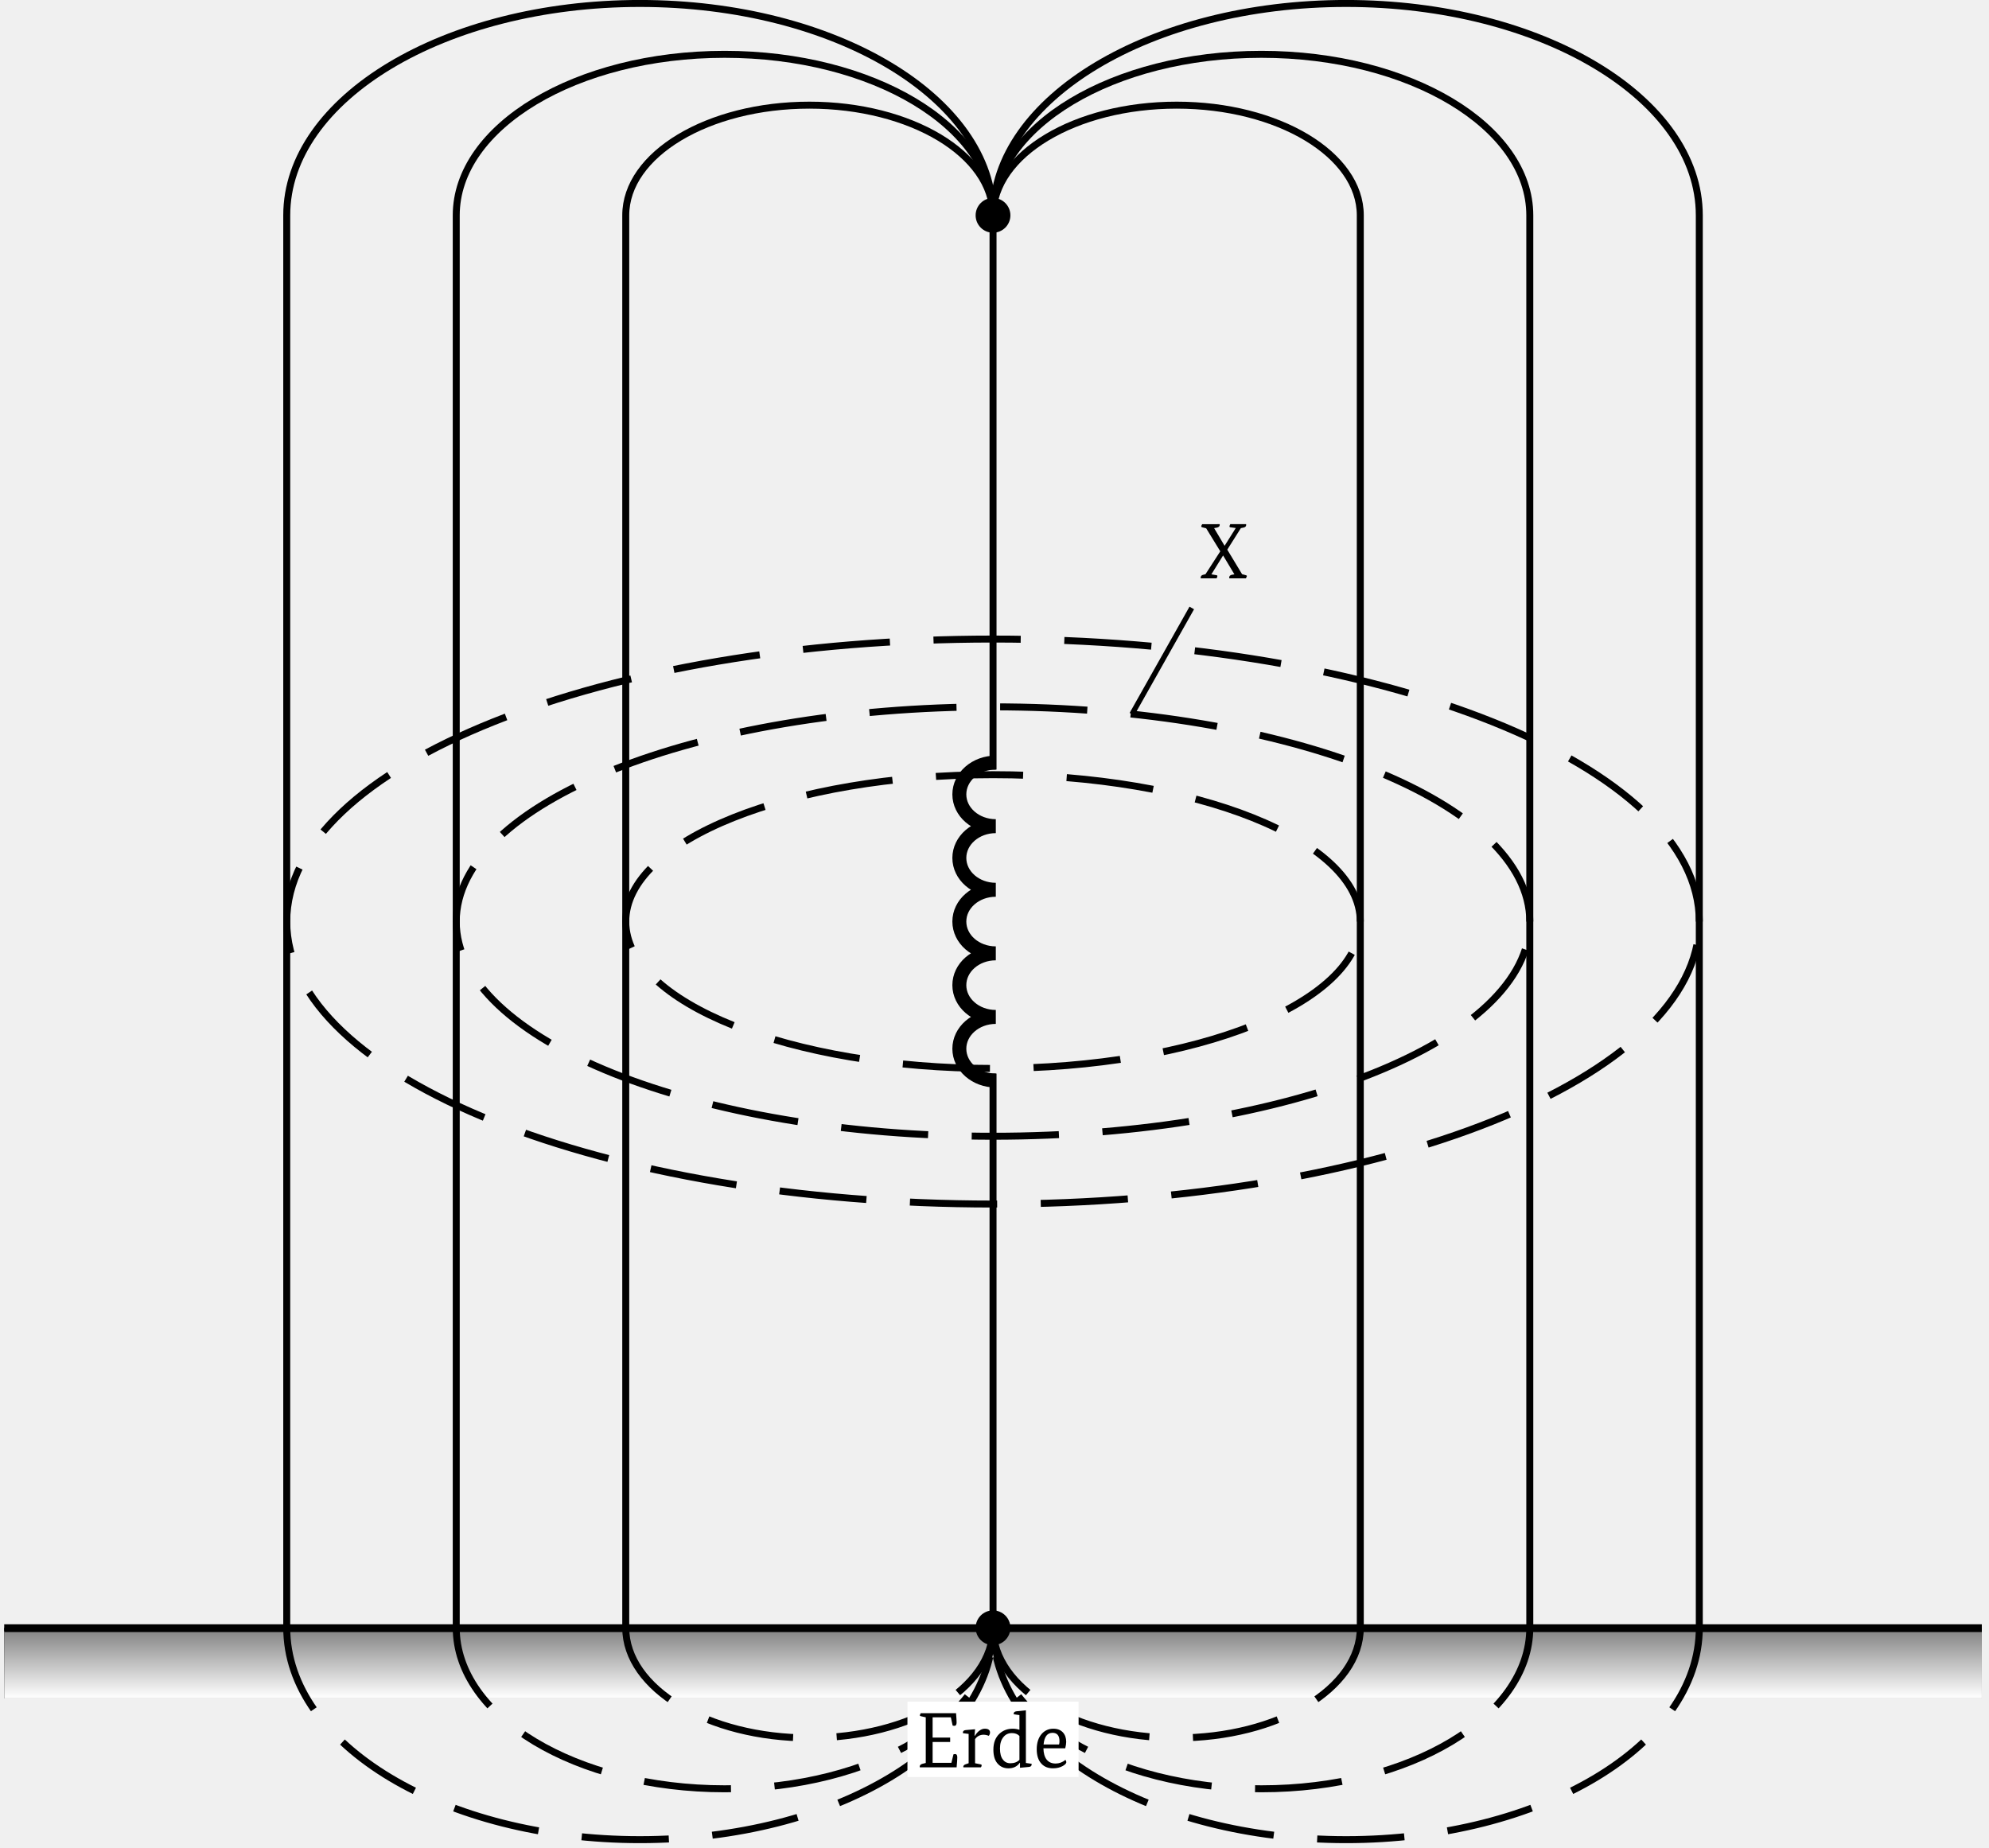
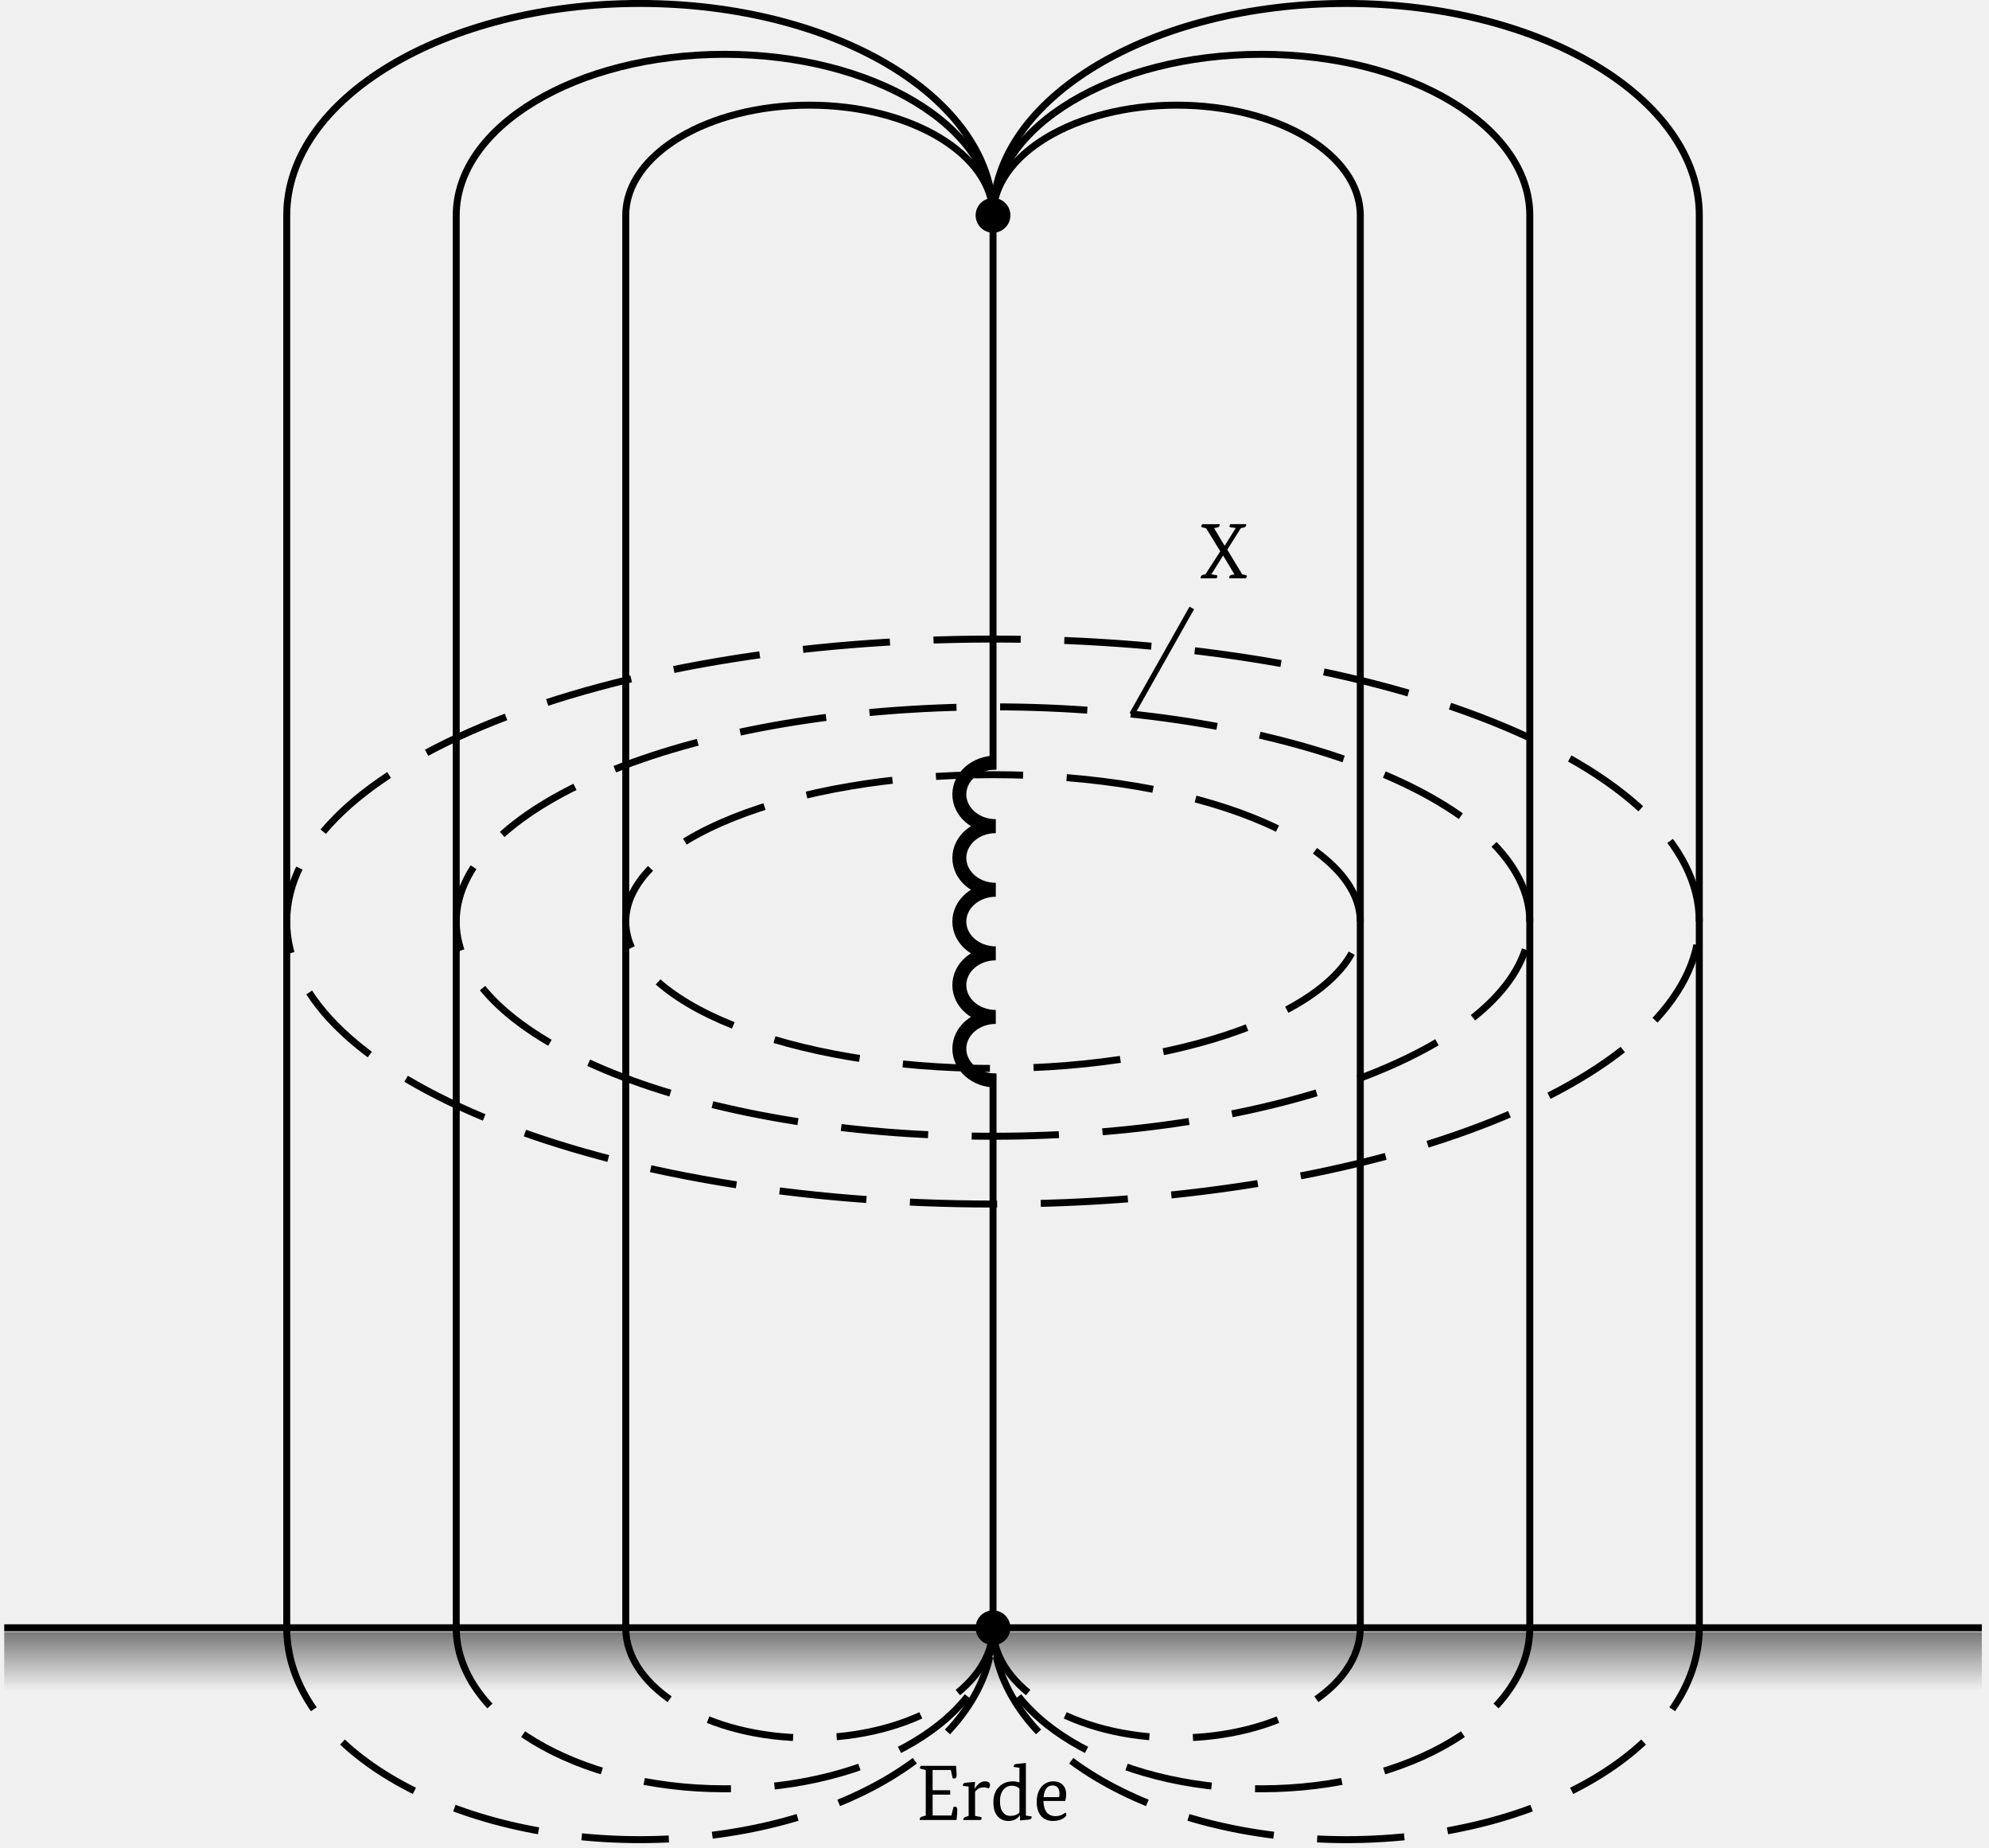
- <svg xmlns="http://www.w3.org/2000/svg" xmlns:xlink="http://www.w3.org/1999/xlink" width="226.662" height="210.529">
-   <defs>
+ <svg xmlns="http://www.w3.org/2000/svg" xmlns:xlink="http://www.w3.org/1999/xlink" width="226.662" height="210.529" version="1.1" id="svg361">
+   <defs id="defs287">
+     <linearGradient id="linearGradient1227">
+       <stop style="stop-color:#000000;stop-opacity:0.501;" offset="0" id="stop1223" />
+       <stop style="stop-color:#000000;stop-opacity:0;" offset="1" id="stop1225" />
+     </linearGradient>
    <clipPath id="a">
-       <path d="M.086 185h226.156v1H.086Zm0 0" />
+       <path d="M.086 185h226.156v1H.086Zm0 0" id="path2" />
    </clipPath>
    <clipPath id="b">
-       <path d="M.086 185H226v9H.086Zm0 0" />
+       <path d="M.086 185H226v9H.086Zm0 0" id="path5" />
    </clipPath>
    <clipPath id="c">
-       <path d="M.48 186h225.364v7.566H.48Zm0 0" />
+       <path d="M.48 186h225.364v7.566H.48Zm0 0" id="path8" />
    </clipPath>
    <clipPath id="e">
-       <path d="M101 174h85v36.059h-85Zm0 0" />
+       <path d="M101 174h85v36.059h-85Zm0 0" id="path11" />
    </clipPath>
    <clipPath id="f">
-       <path d="M40 174h85v36.059H40Zm0 0" />
+       <path d="M40 174h85v36.059H40Zm0 0" id="path14" />
    </clipPath>
    <clipPath id="g">
-       <path d="M101 174h104v36.059H101Zm0 0" />
+       <path d="M101 174h104v36.059H101Zm0 0" id="path17" />
    </clipPath>
    <clipPath id="h">
-       <path d="M21 174h104v36.059H21Zm0 0" />
+       <path d="M21 174h104v36.059H21Zm0 0" id="path20" />
    </clipPath>
    <path id="i" d="M2.203-6.172a.2.2 0 0 1 .016.078q-.001.236-.313.313l-.328.062 1.188 2h.015l1.266-2.015-.594-.079c-.086-.007-.125-.046-.125-.109q0-.075.094-.25h1.797c.008.024.015.047.015.078q0 .253-.312.313l-.297.062-1.547 2.453L4.766-.469l.422.11q.124.034.125.093c0 .032-.04.121-.11.266h-1.89a.16.16 0 0 1-.016-.078c0-.176.101-.285.312-.328l.282-.047-1.282-2.14h-.015L1.266-.454l.562.094q.124.017.125.093A.6.6 0 0 1 1.86 0H.047v-.078q0-.264.297-.328l.25-.063 1.687-2.61-1.61-2.624-.437-.11C.148-5.831.11-5.866.11-5.921q0-.075.11-.25Zm0 0" />
    <path id="j" d="M1.094-.5v-5.203l-.547-.125c-.086-.02-.125-.05-.125-.094q0-.075.094-.25h4.03c.04.5.063.852.063 1.047 0 .262-.086.39-.25.39a.6.6 0 0 1-.203-.03l-.203-.938H1.875v2.312h2v.5h-2v2.375h2.14l.235-.968a.7.7 0 0 1 .203-.032q.234 0 .234.375 0 .363-.078 1.141H.422a.16.16 0 0 1-.016-.078Q.404-.324.72-.406Zm0 0" />
    <path id="k" d="M.906-.469v-3.343l-.64-.079a.2.2 0 0 1-.016-.078q0-.246.328-.281l1.063-.094-.063.75h.031c.352-.539.735-.812 1.141-.812q.593.002.594.437 0 .188-.14.375a1.6 1.6 0 0 0-.595-.125q-.61.001-.968.5v2.75l.625.125q.124.017.125.11A.35.35 0 0 1 2.297 0H.312a.1.1 0 0 1-.015-.062c0-.133.094-.235.281-.297Zm0 0" />
    <path id="l" d="M3.422-.516H3.39Q2.95.11 2.109.11 1.39.11.938-.359C.57-.723.39-1.273.39-2.016q0-1.183.703-1.828.609-.562 1.5-.562.404.001.765.125v-1.672l-.64-.094a.1.1 0 0 1-.016-.062q0-.246.328-.282L4.094-6.5v6l.656.094v.078q0 .252-.328.281l-1 .094Zm-1.094.047q.657 0 1.031-.39v-2.72q-.315-.327-.859-.327-.597.002-.953.437c-.274.324-.406.762-.406 1.313q-.001.86.343 1.281.311.408.844.406m0 0" />
    <path id="m" d="M1.156-2.172q.012.845.375 1.297.359.439 1.016.438c.394 0 .765-.133 1.11-.407q.092.064.109.25-.001.205-.407.438Q2.89.109 2.25.109 1.434.111.953-.39.391-.965.391-2.062.39-3.173.969-3.828q.527-.576 1.312-.578.702 0 1.094.422.375.41.375 1.078c0 .199-.04.445-.11.734Zm1.032-1.765q-.892.002-1.016 1.328h1.766q.046-.171.046-.375 0-.951-.796-.953m0 0" />
    <linearGradient id="d" x1="0" x2="0" y1="25.002" y2="74.998" gradientTransform="matrix(4.50783 0 0 -.16099 -112.229 197.59)" gradientUnits="userSpaceOnUse">
-       <stop offset="0" stop-color="#FFF" />
-       <stop offset=".008" stop-color="#FEFEFE" />
-       <stop offset=".016" stop-color="#FDFDFD" />
-       <stop offset=".023" stop-color="#FDFDFD" />
-       <stop offset=".031" stop-color="#FCFCFC" />
-       <stop offset=".039" stop-color="#FBFBFB" />
-       <stop offset=".047" stop-color="#FAFAFA" />
-       <stop offset=".055" stop-color="#F9F9F9" />
-       <stop offset=".063" stop-color="#F8F8F8" />
-       <stop offset=".07" stop-color="#F7F7F7" />
-       <stop offset=".078" stop-color="#F6F6F6" />
-       <stop offset=".086" stop-color="#F5F5F5" />
-       <stop offset=".094" stop-color="#F4F4F4" />
-       <stop offset=".102" stop-color="#F3F3F3" />
-       <stop offset=".109" stop-color="#F2F2F2" />
-       <stop offset=".117" stop-color="#F1F1F1" />
-       <stop offset=".125" stop-color="#F0F0F0" />
-       <stop offset=".133" stop-color="#EFEFEF" />
-       <stop offset=".141" stop-color="#EEE" />
-       <stop offset=".148" stop-color="#EDEDED" />
-       <stop offset=".156" stop-color="#ECECEC" />
-       <stop offset=".164" stop-color="#EBEBEB" />
-       <stop offset=".172" stop-color="#EAEAEA" />
-       <stop offset=".18" stop-color="#E9E9E9" />
-       <stop offset=".188" stop-color="#E8E8E8" />
-       <stop offset=".195" stop-color="#E7E7E7" />
-       <stop offset=".203" stop-color="#E6E6E6" />
-       <stop offset=".211" stop-color="#E5E5E5" />
-       <stop offset=".219" stop-color="#E4E4E4" />
-       <stop offset=".227" stop-color="#E3E3E3" />
-       <stop offset=".234" stop-color="#E2E2E2" />
-       <stop offset=".242" stop-color="#E1E1E1" />
-       <stop offset=".25" stop-color="#E0E0E0" />
-       <stop offset=".258" stop-color="#DFDFDF" />
-       <stop offset=".266" stop-color="#DEDEDE" />
-       <stop offset=".273" stop-color="#DDD" />
-       <stop offset=".281" stop-color="#DCDCDC" />
-       <stop offset=".289" stop-color="#DBDBDB" />
-       <stop offset=".297" stop-color="#DADADA" />
-       <stop offset=".305" stop-color="#D9D9D9" />
-       <stop offset=".313" stop-color="#D8D8D8" />
-       <stop offset=".32" stop-color="#D7D7D7" />
-       <stop offset=".328" stop-color="#D6D6D6" />
-       <stop offset=".336" stop-color="#D5D5D5" />
-       <stop offset=".344" stop-color="#D4D4D4" />
-       <stop offset=".352" stop-color="#D3D3D3" />
-       <stop offset=".359" stop-color="#D2D2D2" />
-       <stop offset=".367" stop-color="#D1D1D1" />
-       <stop offset=".375" stop-color="#D0D0D0" />
-       <stop offset=".383" stop-color="#CFCFCF" />
-       <stop offset=".391" stop-color="#CECECE" />
-       <stop offset=".398" stop-color="#CDCDCD" />
-       <stop offset=".406" stop-color="#CCC" />
-       <stop offset=".414" stop-color="#CBCBCB" />
-       <stop offset=".422" stop-color="#CACACA" />
-       <stop offset=".43" stop-color="#C9C9C9" />
-       <stop offset=".438" stop-color="#C8C8C8" />
-       <stop offset=".445" stop-color="#C7C7C7" />
-       <stop offset=".453" stop-color="#C6C6C6" />
-       <stop offset=".461" stop-color="#C5C5C5" />
-       <stop offset=".469" stop-color="#C4C4C4" />
-       <stop offset=".477" stop-color="#C3C3C3" />
-       <stop offset=".484" stop-color="#C2C2C2" />
-       <stop offset=".492" stop-color="#C1C1C1" />
-       <stop offset=".5" stop-color="silver" />
-       <stop offset=".508" stop-color="#BFBFBF" />
-       <stop offset=".516" stop-color="#BEBEBE" />
-       <stop offset=".523" stop-color="#BDBDBD" />
-       <stop offset=".531" stop-color="#BCBCBC" />
-       <stop offset=".539" stop-color="#BBB" />
-       <stop offset=".547" stop-color="#BABABA" />
-       <stop offset=".555" stop-color="#B9B9B9" />
-       <stop offset=".563" stop-color="#B8B8B8" />
-       <stop offset=".57" stop-color="#B7B7B7" />
-       <stop offset=".578" stop-color="#B6B6B6" />
-       <stop offset=".586" stop-color="#B5B5B5" />
-       <stop offset=".594" stop-color="#B4B4B4" />
-       <stop offset=".602" stop-color="#B3B3B3" />
-       <stop offset=".609" stop-color="#B2B2B2" />
-       <stop offset=".617" stop-color="#B1B1B1" />
-       <stop offset=".625" stop-color="#B0B0B0" />
-       <stop offset=".633" stop-color="#AFAFAF" />
-       <stop offset=".641" stop-color="#AEAEAE" />
-       <stop offset=".648" stop-color="#ADADAD" />
-       <stop offset=".656" stop-color="#ACACAC" />
-       <stop offset=".664" stop-color="#ABABAB" />
-       <stop offset=".672" stop-color="#AAA" />
-       <stop offset=".68" stop-color="#A9A9A9" />
-       <stop offset=".688" stop-color="#A8A8A8" />
-       <stop offset=".695" stop-color="#A7A7A7" />
-       <stop offset=".703" stop-color="#A6A6A6" />
-       <stop offset=".711" stop-color="#A5A5A5" />
-       <stop offset=".719" stop-color="#A4A4A4" />
-       <stop offset=".727" stop-color="#A3A3A3" />
-       <stop offset=".734" stop-color="#A2A2A2" />
-       <stop offset=".742" stop-color="#A1A1A1" />
-       <stop offset=".75" stop-color="#A0A0A0" />
-       <stop offset=".758" stop-color="#9F9F9F" />
-       <stop offset=".766" stop-color="#9E9E9E" />
-       <stop offset=".773" stop-color="#9D9D9D" />
-       <stop offset=".781" stop-color="#9C9C9C" />
-       <stop offset=".789" stop-color="#9B9B9B" />
-       <stop offset=".797" stop-color="#9A9A9A" />
-       <stop offset=".805" stop-color="#999" />
-       <stop offset=".813" stop-color="#989898" />
-       <stop offset=".82" stop-color="#979797" />
-       <stop offset=".828" stop-color="#969696" />
-       <stop offset=".836" stop-color="#959595" />
-       <stop offset=".844" stop-color="#949494" />
-       <stop offset=".852" stop-color="#939393" />
-       <stop offset=".859" stop-color="#929292" />
-       <stop offset=".867" stop-color="#919191" />
-       <stop offset=".875" stop-color="#909090" />
-       <stop offset=".883" stop-color="#8F8F8F" />
-       <stop offset=".891" stop-color="#8E8E8E" />
-       <stop offset=".898" stop-color="#8D8D8D" />
-       <stop offset=".906" stop-color="#8C8C8C" />
-       <stop offset=".914" stop-color="#8B8B8B" />
-       <stop offset=".922" stop-color="#8A8A8A" />
-       <stop offset=".93" stop-color="#898989" />
-       <stop offset=".938" stop-color="#888" />
-       <stop offset=".945" stop-color="#878787" />
-       <stop offset=".953" stop-color="#868686" />
-       <stop offset=".961" stop-color="#858585" />
-       <stop offset=".969" stop-color="#848484" />
-       <stop offset=".977" stop-color="#838383" />
-       <stop offset=".984" stop-color="#828282" />
-       <stop offset=".992" stop-color="#818181" />
-       <stop offset="1" stop-color="gray" />
+       <stop offset="0" stop-color="#FFF" id="stop28" />
+       <stop offset=".008" stop-color="#FEFEFE" id="stop30" />
+       <stop offset=".016" stop-color="#FDFDFD" id="stop32" />
+       <stop offset=".023" stop-color="#FDFDFD" id="stop34" />
+       <stop offset=".031" stop-color="#FCFCFC" id="stop36" />
+       <stop offset=".039" stop-color="#FBFBFB" id="stop38" />
+       <stop offset=".047" stop-color="#FAFAFA" id="stop40" />
+       <stop offset=".055" stop-color="#F9F9F9" id="stop42" />
+       <stop offset=".063" stop-color="#F8F8F8" id="stop44" />
+       <stop offset=".07" stop-color="#F7F7F7" id="stop46" />
+       <stop offset=".078" stop-color="#F6F6F6" id="stop48" />
+       <stop offset=".086" stop-color="#F5F5F5" id="stop50" />
+       <stop offset=".094" stop-color="#F4F4F4" id="stop52" />
+       <stop offset=".102" stop-color="#F3F3F3" id="stop54" />
+       <stop offset=".109" stop-color="#F2F2F2" id="stop56" />
+       <stop offset=".117" stop-color="#F1F1F1" id="stop58" />
+       <stop offset=".125" stop-color="#F0F0F0" id="stop60" />
+       <stop offset=".133" stop-color="#EFEFEF" id="stop62" />
+       <stop offset=".141" stop-color="#EEE" id="stop64" />
+       <stop offset=".148" stop-color="#EDEDED" id="stop66" />
+       <stop offset=".156" stop-color="#ECECEC" id="stop68" />
+       <stop offset=".164" stop-color="#EBEBEB" id="stop70" />
+       <stop offset=".172" stop-color="#EAEAEA" id="stop72" />
+       <stop offset=".18" stop-color="#E9E9E9" id="stop74" />
+       <stop offset=".188" stop-color="#E8E8E8" id="stop76" />
+       <stop offset=".195" stop-color="#E7E7E7" id="stop78" />
+       <stop offset=".203" stop-color="#E6E6E6" id="stop80" />
+       <stop offset=".211" stop-color="#E5E5E5" id="stop82" />
+       <stop offset=".219" stop-color="#E4E4E4" id="stop84" />
+       <stop offset=".227" stop-color="#E3E3E3" id="stop86" />
+       <stop offset=".234" stop-color="#E2E2E2" id="stop88" />
+       <stop offset=".242" stop-color="#E1E1E1" id="stop90" />
+       <stop offset=".25" stop-color="#E0E0E0" id="stop92" />
+       <stop offset=".258" stop-color="#DFDFDF" id="stop94" />
+       <stop offset=".266" stop-color="#DEDEDE" id="stop96" />
+       <stop offset=".273" stop-color="#DDD" id="stop98" />
+       <stop offset=".281" stop-color="#DCDCDC" id="stop100" />
+       <stop offset=".289" stop-color="#DBDBDB" id="stop102" />
+       <stop offset=".297" stop-color="#DADADA" id="stop104" />
+       <stop offset=".305" stop-color="#D9D9D9" id="stop106" />
+       <stop offset=".313" stop-color="#D8D8D8" id="stop108" />
+       <stop offset=".32" stop-color="#D7D7D7" id="stop110" />
+       <stop offset=".328" stop-color="#D6D6D6" id="stop112" />
+       <stop offset=".336" stop-color="#D5D5D5" id="stop114" />
+       <stop offset=".344" stop-color="#D4D4D4" id="stop116" />
+       <stop offset=".352" stop-color="#D3D3D3" id="stop118" />
+       <stop offset=".359" stop-color="#D2D2D2" id="stop120" />
+       <stop offset=".367" stop-color="#D1D1D1" id="stop122" />
+       <stop offset=".375" stop-color="#D0D0D0" id="stop124" />
+       <stop offset=".383" stop-color="#CFCFCF" id="stop126" />
+       <stop offset=".391" stop-color="#CECECE" id="stop128" />
+       <stop offset=".398" stop-color="#CDCDCD" id="stop130" />
+       <stop offset=".406" stop-color="#CCC" id="stop132" />
+       <stop offset=".414" stop-color="#CBCBCB" id="stop134" />
+       <stop offset=".422" stop-color="#CACACA" id="stop136" />
+       <stop offset=".43" stop-color="#C9C9C9" id="stop138" />
+       <stop offset=".438" stop-color="#C8C8C8" id="stop140" />
+       <stop offset=".445" stop-color="#C7C7C7" id="stop142" />
+       <stop offset=".453" stop-color="#C6C6C6" id="stop144" />
+       <stop offset=".461" stop-color="#C5C5C5" id="stop146" />
+       <stop offset=".469" stop-color="#C4C4C4" id="stop148" />
+       <stop offset=".477" stop-color="#C3C3C3" id="stop150" />
+       <stop offset=".484" stop-color="#C2C2C2" id="stop152" />
+       <stop offset=".492" stop-color="#C1C1C1" id="stop154" />
+       <stop offset=".5" stop-color="silver" id="stop156" />
+       <stop offset=".508" stop-color="#BFBFBF" id="stop158" />
+       <stop offset=".516" stop-color="#BEBEBE" id="stop160" />
+       <stop offset=".523" stop-color="#BDBDBD" id="stop162" />
+       <stop offset=".531" stop-color="#BCBCBC" id="stop164" />
+       <stop offset=".539" stop-color="#BBB" id="stop166" />
+       <stop offset=".547" stop-color="#BABABA" id="stop168" />
+       <stop offset=".555" stop-color="#B9B9B9" id="stop170" />
+       <stop offset=".563" stop-color="#B8B8B8" id="stop172" />
+       <stop offset=".57" stop-color="#B7B7B7" id="stop174" />
+       <stop offset=".578" stop-color="#B6B6B6" id="stop176" />
+       <stop offset=".586" stop-color="#B5B5B5" id="stop178" />
+       <stop offset=".594" stop-color="#B4B4B4" id="stop180" />
+       <stop offset=".602" stop-color="#B3B3B3" id="stop182" />
+       <stop offset=".609" stop-color="#B2B2B2" id="stop184" />
+       <stop offset=".617" stop-color="#B1B1B1" id="stop186" />
+       <stop offset=".625" stop-color="#B0B0B0" id="stop188" />
+       <stop offset=".633" stop-color="#AFAFAF" id="stop190" />
+       <stop offset=".641" stop-color="#AEAEAE" id="stop192" />
+       <stop offset=".648" stop-color="#ADADAD" id="stop194" />
+       <stop offset=".656" stop-color="#ACACAC" id="stop196" />
+       <stop offset=".664" stop-color="#ABABAB" id="stop198" />
+       <stop offset=".672" stop-color="#AAA" id="stop200" />
+       <stop offset=".68" stop-color="#A9A9A9" id="stop202" />
+       <stop offset=".688" stop-color="#A8A8A8" id="stop204" />
+       <stop offset=".695" stop-color="#A7A7A7" id="stop206" />
+       <stop offset=".703" stop-color="#A6A6A6" id="stop208" />
+       <stop offset=".711" stop-color="#A5A5A5" id="stop210" />
+       <stop offset=".719" stop-color="#A4A4A4" id="stop212" />
+       <stop offset=".727" stop-color="#A3A3A3" id="stop214" />
+       <stop offset=".734" stop-color="#A2A2A2" id="stop216" />
+       <stop offset=".742" stop-color="#A1A1A1" id="stop218" />
+       <stop offset=".75" stop-color="#A0A0A0" id="stop220" />
+       <stop offset=".758" stop-color="#9F9F9F" id="stop222" />
+       <stop offset=".766" stop-color="#9E9E9E" id="stop224" />
+       <stop offset=".773" stop-color="#9D9D9D" id="stop226" />
+       <stop offset=".781" stop-color="#9C9C9C" id="stop228" />
+       <stop offset=".789" stop-color="#9B9B9B" id="stop230" />
+       <stop offset=".797" stop-color="#9A9A9A" id="stop232" />
+       <stop offset=".805" stop-color="#999" id="stop234" />
+       <stop offset=".813" stop-color="#989898" id="stop236" />
+       <stop offset=".82" stop-color="#979797" id="stop238" />
+       <stop offset=".828" stop-color="#969696" id="stop240" />
+       <stop offset=".836" stop-color="#959595" id="stop242" />
+       <stop offset=".844" stop-color="#949494" id="stop244" />
+       <stop offset=".852" stop-color="#939393" id="stop246" />
+       <stop offset=".859" stop-color="#929292" id="stop248" />
+       <stop offset=".867" stop-color="#919191" id="stop250" />
+       <stop offset=".875" stop-color="#909090" id="stop252" />
+       <stop offset=".883" stop-color="#8F8F8F" id="stop254" />
+       <stop offset=".891" stop-color="#8E8E8E" id="stop256" />
+       <stop offset=".898" stop-color="#8D8D8D" id="stop258" />
+       <stop offset=".906" stop-color="#8C8C8C" id="stop260" />
+       <stop offset=".914" stop-color="#8B8B8B" id="stop262" />
+       <stop offset=".922" stop-color="#8A8A8A" id="stop264" />
+       <stop offset=".93" stop-color="#898989" id="stop266" />
+       <stop offset=".938" stop-color="#888" id="stop268" />
+       <stop offset=".945" stop-color="#878787" id="stop270" />
+       <stop offset=".953" stop-color="#868686" id="stop272" />
+       <stop offset=".961" stop-color="#858585" id="stop274" />
+       <stop offset=".969" stop-color="#848484" id="stop276" />
+       <stop offset=".977" stop-color="#838383" id="stop278" />
+       <stop offset=".984" stop-color="#828282" id="stop280" />
+       <stop offset=".992" stop-color="#818181" id="stop282" />
+       <stop offset="1" stop-color="gray" id="stop284" />
    </linearGradient>
+     <linearGradient xlink:href="#linearGradient1227" id="linearGradient1229" x1="113.753" y1="185.956" x2="113.753" y2="192.662" gradientUnits="userSpaceOnUse" />
  </defs>
-   <g clip-path="url(#a)">
-     <path fill="none" stroke="#000" stroke-miterlimit="10" stroke-width=".795" d="M.48 185.516h225.364" />
-   </g>
-   <g clip-path="url(#b)">
-     <path d="M.48 185.516v8.05h225.364v-8.05Zm0 0" />
-   </g>
-   <g clip-path="url(#c)">
-     <path fill="url(#d)" d="M.48 193.566v-8.05h225.364v8.05Zm0 0" />
-   </g>
-   <path fill="none" stroke="#000" stroke-miterlimit="10" stroke-width=".795" d="M113.164 185.516v-63.164m0-34.645V24.543" />
-   <path stroke="#000" stroke-miterlimit="10" stroke-width=".795" d="M114.746 185.516a1.583 1.583 0 1 0-3.166.001 1.583 1.583 0 0 0 3.166-.001Zm0 0" />
-   <path fill="none" stroke="#000" stroke-linejoin="bevel" stroke-miterlimit="10" stroke-width="1.59" d="M113.48 123.148c-2.296 0-4.156-1.625-4.156-3.625s1.86-3.625 4.156-3.625c-2.296 0-4.156-1.62-4.156-3.62 0-2.005 1.86-3.626 4.156-3.626-2.296 0-4.156-1.62-4.156-3.625 0-2 1.86-3.62 4.156-3.62-2.296 0-4.156-1.626-4.156-3.626s1.86-3.625 4.156-3.625c-2.296 0-4.156-1.62-4.156-3.62 0-2.005 1.86-3.626 4.156-3.626" />
-   <path stroke="#000" stroke-miterlimit="10" stroke-width=".795" d="M114.746 24.543c0-.875-.71-1.586-1.582-1.586a1.584 1.584 0 1 0 1.582 1.586Zm0 0" />
-   <path fill="none" stroke="#000" stroke-miterlimit="10" stroke-width=".795" d="M113.164 24.543c0-6.938 9.367-12.559 20.926-12.559 11.555 0 20.926 5.621 20.926 12.559v160.973" />
-   <path fill="none" stroke="#000" stroke-dasharray="9.941 4.97" stroke-miterlimit="10" stroke-width=".795" d="M155.016 185.516c0 6.933-9.368 12.554-20.926 12.554-11.559 0-20.926-5.62-20.926-12.554" />
-   <path fill="none" stroke="#000" stroke-miterlimit="10" stroke-width=".795" d="M113.164 24.543c0-6.938-9.371-12.559-20.93-12.559-11.554 0-20.925 5.621-20.925 12.559v160.973" />
-   <path fill="none" stroke="#000" stroke-dasharray="9.941 4.97" stroke-miterlimit="10" stroke-width=".795" d="M71.309 185.516c0 6.933 9.37 12.554 20.925 12.554 11.559 0 20.926-5.62 20.926-12.554" />
-   <path fill="none" stroke="#000" stroke-miterlimit="10" stroke-width=".795" d="M113.164 24.543c0-10.137 13.691-18.352 30.582-18.352 16.895 0 30.586 8.215 30.586 18.352v160.973" />
-   <g clip-path="url(#e)">
-     <path fill="none" stroke="#000" stroke-dasharray="9.941 4.97" stroke-miterlimit="10" stroke-width=".795" d="M174.332 185.516c0 10.136-13.691 18.351-30.586 18.351-16.89 0-30.582-8.215-30.582-18.351" />
-   </g>
-   <path fill="none" stroke="#000" stroke-miterlimit="10" stroke-width=".795" d="M113.164 24.543c0-10.137-13.695-18.352-30.586-18.352-16.894 0-30.586 8.215-30.586 18.352v160.973" />
-   <g clip-path="url(#f)">
-     <path fill="none" stroke="#000" stroke-dasharray="9.941 4.97" stroke-miterlimit="10" stroke-width=".795" d="M51.992 185.516c0 10.136 13.692 18.351 30.586 18.351 16.89 0 30.586-8.215 30.586-18.351" />
-   </g>
-   <path fill="none" stroke="#000" stroke-miterlimit="10" stroke-width=".795" d="M113.164 24.543c0-13.336 18.016-24.149 40.242-24.149 22.227 0 40.242 10.813 40.242 24.149v160.973" />
-   <g clip-path="url(#g)">
-     <path fill="none" stroke="#000" stroke-dasharray="9.941 4.97" stroke-miterlimit="10" stroke-width=".795" d="M193.648 185.516c0 13.336-18.015 24.148-40.242 24.148s-40.242-10.812-40.242-24.148" />
-   </g>
-   <path fill="none" stroke="#000" stroke-miterlimit="10" stroke-width=".795" d="M113.164 24.543c0-13.336-18.02-24.149-40.246-24.149S32.676 11.207 32.676 24.543v160.973" />
-   <g clip-path="url(#h)">
-     <path fill="none" stroke="#000" stroke-dasharray="9.941 4.97" stroke-miterlimit="10" stroke-width=".795" d="M32.676 185.516c0 13.336 18.015 24.148 40.242 24.148s40.246-10.812 40.246-24.148" />
-   </g>
-   <use xlink:href="#i" x="136.78" y="65.911" />
-   <path fill="none" stroke="#000" stroke-miterlimit="10" stroke-width=".597" d="m128.992 81.395 6.82-12.106" />
-   <path fill="none" stroke="#000" stroke-dasharray="9.941 4.97" stroke-miterlimit="10" stroke-width=".795" d="M155.016 105.027c0-9.246-18.739-16.738-41.852-16.738-23.117 0-41.855 7.492-41.855 16.738s18.738 16.743 41.855 16.743c23.113 0 41.852-7.497 41.852-16.743Zm0 0" />
-   <path fill="none" stroke="#000" stroke-dasharray="9.941 4.97" stroke-miterlimit="10" stroke-width=".795" d="M174.332 105.027c0-13.511-27.387-24.468-61.168-24.468-33.785 0-61.172 10.957-61.172 24.468 0 13.516 27.387 24.47 61.172 24.47 33.781 0 61.168-10.954 61.168-24.47Zm0 0" />
-   <path fill="none" stroke="#000" stroke-dasharray="9.941 4.97" stroke-miterlimit="10" stroke-width=".795" d="M193.648 105.027c0-17.78-36.035-32.195-80.484-32.195-44.453 0-80.488 14.414-80.488 32.195 0 17.782 36.035 32.196 80.488 32.196 44.45 0 80.484-14.414 80.484-32.196Zm0 0" />
-   <path fill="#FFF" d="M103.41 202.527h19.504v-8.59H103.41Zm0 0" />
-   <use xlink:href="#j" x="104.404" y="201.424" />
-   <use xlink:href="#k" x="109.477" y="201.424" />
-   <use xlink:href="#l" x="112.814" y="201.424" />
-   <use xlink:href="#m" x="117.752" y="201.424" />
+   <g clip-path="url(#a)" id="g291">
+     <path fill="none" stroke="#000" stroke-miterlimit="10" stroke-width=".795" d="M.48 185.516h225.364" id="path289" />
+   </g>
+   <g clip-path="url(#c)" id="g299" style="fill-opacity:1;fill:url(#linearGradient1229)">
+     <path fill="url(#d)" d="M.48 193.566v-8.05h225.364v8.05Zm0 0" id="path297" style="fill-opacity:1;fill:url(#linearGradient1229)" />
+   </g>
+   <path fill="none" stroke="#000" stroke-miterlimit="10" stroke-width=".795" d="M113.164 185.516v-63.164m0-34.645V24.543" id="path301" />
+   <path stroke="#000" stroke-miterlimit="10" stroke-width=".795" d="M114.746 185.516a1.583 1.583 0 1 0-3.166.001 1.583 1.583 0 0 0 3.166-.001Zm0 0" id="path303" />
+   <path fill="none" stroke="#000" stroke-linejoin="bevel" stroke-miterlimit="10" stroke-width="1.59" d="M113.48 123.148c-2.296 0-4.156-1.625-4.156-3.625s1.86-3.625 4.156-3.625c-2.296 0-4.156-1.62-4.156-3.62 0-2.005 1.86-3.626 4.156-3.626-2.296 0-4.156-1.62-4.156-3.625 0-2 1.86-3.62 4.156-3.62-2.296 0-4.156-1.626-4.156-3.626s1.86-3.625 4.156-3.625c-2.296 0-4.156-1.62-4.156-3.62 0-2.005 1.86-3.626 4.156-3.626" id="path305" />
+   <path stroke="#000" stroke-miterlimit="10" stroke-width=".795" d="M114.746 24.543c0-.875-.71-1.586-1.582-1.586a1.584 1.584 0 1 0 1.582 1.586Zm0 0" id="path307" />
+   <path fill="none" stroke="#000" stroke-miterlimit="10" stroke-width=".795" d="M113.164 24.543c0-6.938 9.367-12.559 20.926-12.559 11.555 0 20.926 5.621 20.926 12.559v160.973" id="path309" />
+   <path fill="none" stroke="#000" stroke-dasharray="9.941 4.97" stroke-miterlimit="10" stroke-width=".795" d="M155.016 185.516c0 6.933-9.368 12.554-20.926 12.554-11.559 0-20.926-5.62-20.926-12.554" id="path311" />
+   <path fill="none" stroke="#000" stroke-miterlimit="10" stroke-width=".795" d="M113.164 24.543c0-6.938-9.371-12.559-20.93-12.559-11.554 0-20.925 5.621-20.925 12.559v160.973" id="path313" />
+   <path fill="none" stroke="#000" stroke-dasharray="9.941 4.97" stroke-miterlimit="10" stroke-width=".795" d="M71.309 185.516c0 6.933 9.37 12.554 20.925 12.554 11.559 0 20.926-5.62 20.926-12.554" id="path315" />
+   <path fill="none" stroke="#000" stroke-miterlimit="10" stroke-width=".795" d="M113.164 24.543c0-10.137 13.691-18.352 30.582-18.352 16.895 0 30.586 8.215 30.586 18.352v160.973" id="path317" />
+   <g clip-path="url(#e)" id="g321">
+     <path fill="none" stroke="#000" stroke-dasharray="9.941 4.97" stroke-miterlimit="10" stroke-width=".795" d="M174.332 185.516c0 10.136-13.691 18.351-30.586 18.351-16.89 0-30.582-8.215-30.582-18.351" id="path319" />
+   </g>
+   <path fill="none" stroke="#000" stroke-miterlimit="10" stroke-width=".795" d="M113.164 24.543c0-10.137-13.695-18.352-30.586-18.352-16.894 0-30.586 8.215-30.586 18.352v160.973" id="path323" />
+   <g clip-path="url(#f)" id="g327">
+     <path fill="none" stroke="#000" stroke-dasharray="9.941 4.97" stroke-miterlimit="10" stroke-width=".795" d="M51.992 185.516c0 10.136 13.692 18.351 30.586 18.351 16.89 0 30.586-8.215 30.586-18.351" id="path325" />
+   </g>
+   <path fill="none" stroke="#000" stroke-miterlimit="10" stroke-width=".795" d="M113.164 24.543c0-13.336 18.016-24.149 40.242-24.149 22.227 0 40.242 10.813 40.242 24.149v160.973" id="path329" />
+   <g clip-path="url(#g)" id="g333">
+     <path fill="none" stroke="#000" stroke-dasharray="9.941 4.97" stroke-miterlimit="10" stroke-width=".795" d="M193.648 185.516c0 13.336-18.015 24.148-40.242 24.148s-40.242-10.812-40.242-24.148" id="path331" />
+   </g>
+   <path fill="none" stroke="#000" stroke-miterlimit="10" stroke-width=".795" d="M113.164 24.543c0-13.336-18.02-24.149-40.246-24.149S32.676 11.207 32.676 24.543v160.973" id="path335" />
+   <g clip-path="url(#h)" id="g339">
+     <path fill="none" stroke="#000" stroke-dasharray="9.941 4.97" stroke-miterlimit="10" stroke-width=".795" d="M32.676 185.516c0 13.336 18.015 24.148 40.242 24.148s40.246-10.812 40.246-24.148" id="path337" />
+   </g>
+   <use xlink:href="#i" x="136.78" y="65.911" id="use341" />
+   <path fill="none" stroke="#000" stroke-miterlimit="10" stroke-width=".597" d="m128.992 81.395 6.82-12.106" id="path343" />
+   <path fill="none" stroke="#000" stroke-dasharray="9.941 4.97" stroke-miterlimit="10" stroke-width=".795" d="M155.016 105.027c0-9.246-18.739-16.738-41.852-16.738-23.117 0-41.855 7.492-41.855 16.738s18.738 16.743 41.855 16.743c23.113 0 41.852-7.497 41.852-16.743Zm0 0" id="path345" />
+   <path fill="none" stroke="#000" stroke-dasharray="9.941 4.97" stroke-miterlimit="10" stroke-width=".795" d="M174.332 105.027c0-13.511-27.387-24.468-61.168-24.468-33.785 0-61.172 10.957-61.172 24.468 0 13.516 27.387 24.47 61.172 24.47 33.781 0 61.168-10.954 61.168-24.47Zm0 0" id="path347" />
+   <path fill="none" stroke="#000" stroke-dasharray="9.941 4.97" stroke-miterlimit="10" stroke-width=".795" d="M193.648 105.027c0-17.78-36.035-32.195-80.484-32.195-44.453 0-80.488 14.414-80.488 32.195 0 17.782 36.035 32.196 80.488 32.196 44.45 0 80.484-14.414 80.484-32.196Zm0 0" id="path349" />
+   <use xlink:href="#j" x="104.404" y="201.424" id="use353" transform="translate(0,6)" />
+   <use xlink:href="#k" x="109.477" y="201.424" id="use355" transform="translate(0,6)" />
+   <use xlink:href="#l" x="112.814" y="201.424" id="use357" transform="translate(0,6)" />
+   <use xlink:href="#m" x="117.752" y="201.424" id="use359" transform="translate(0,6)" />
</svg>
